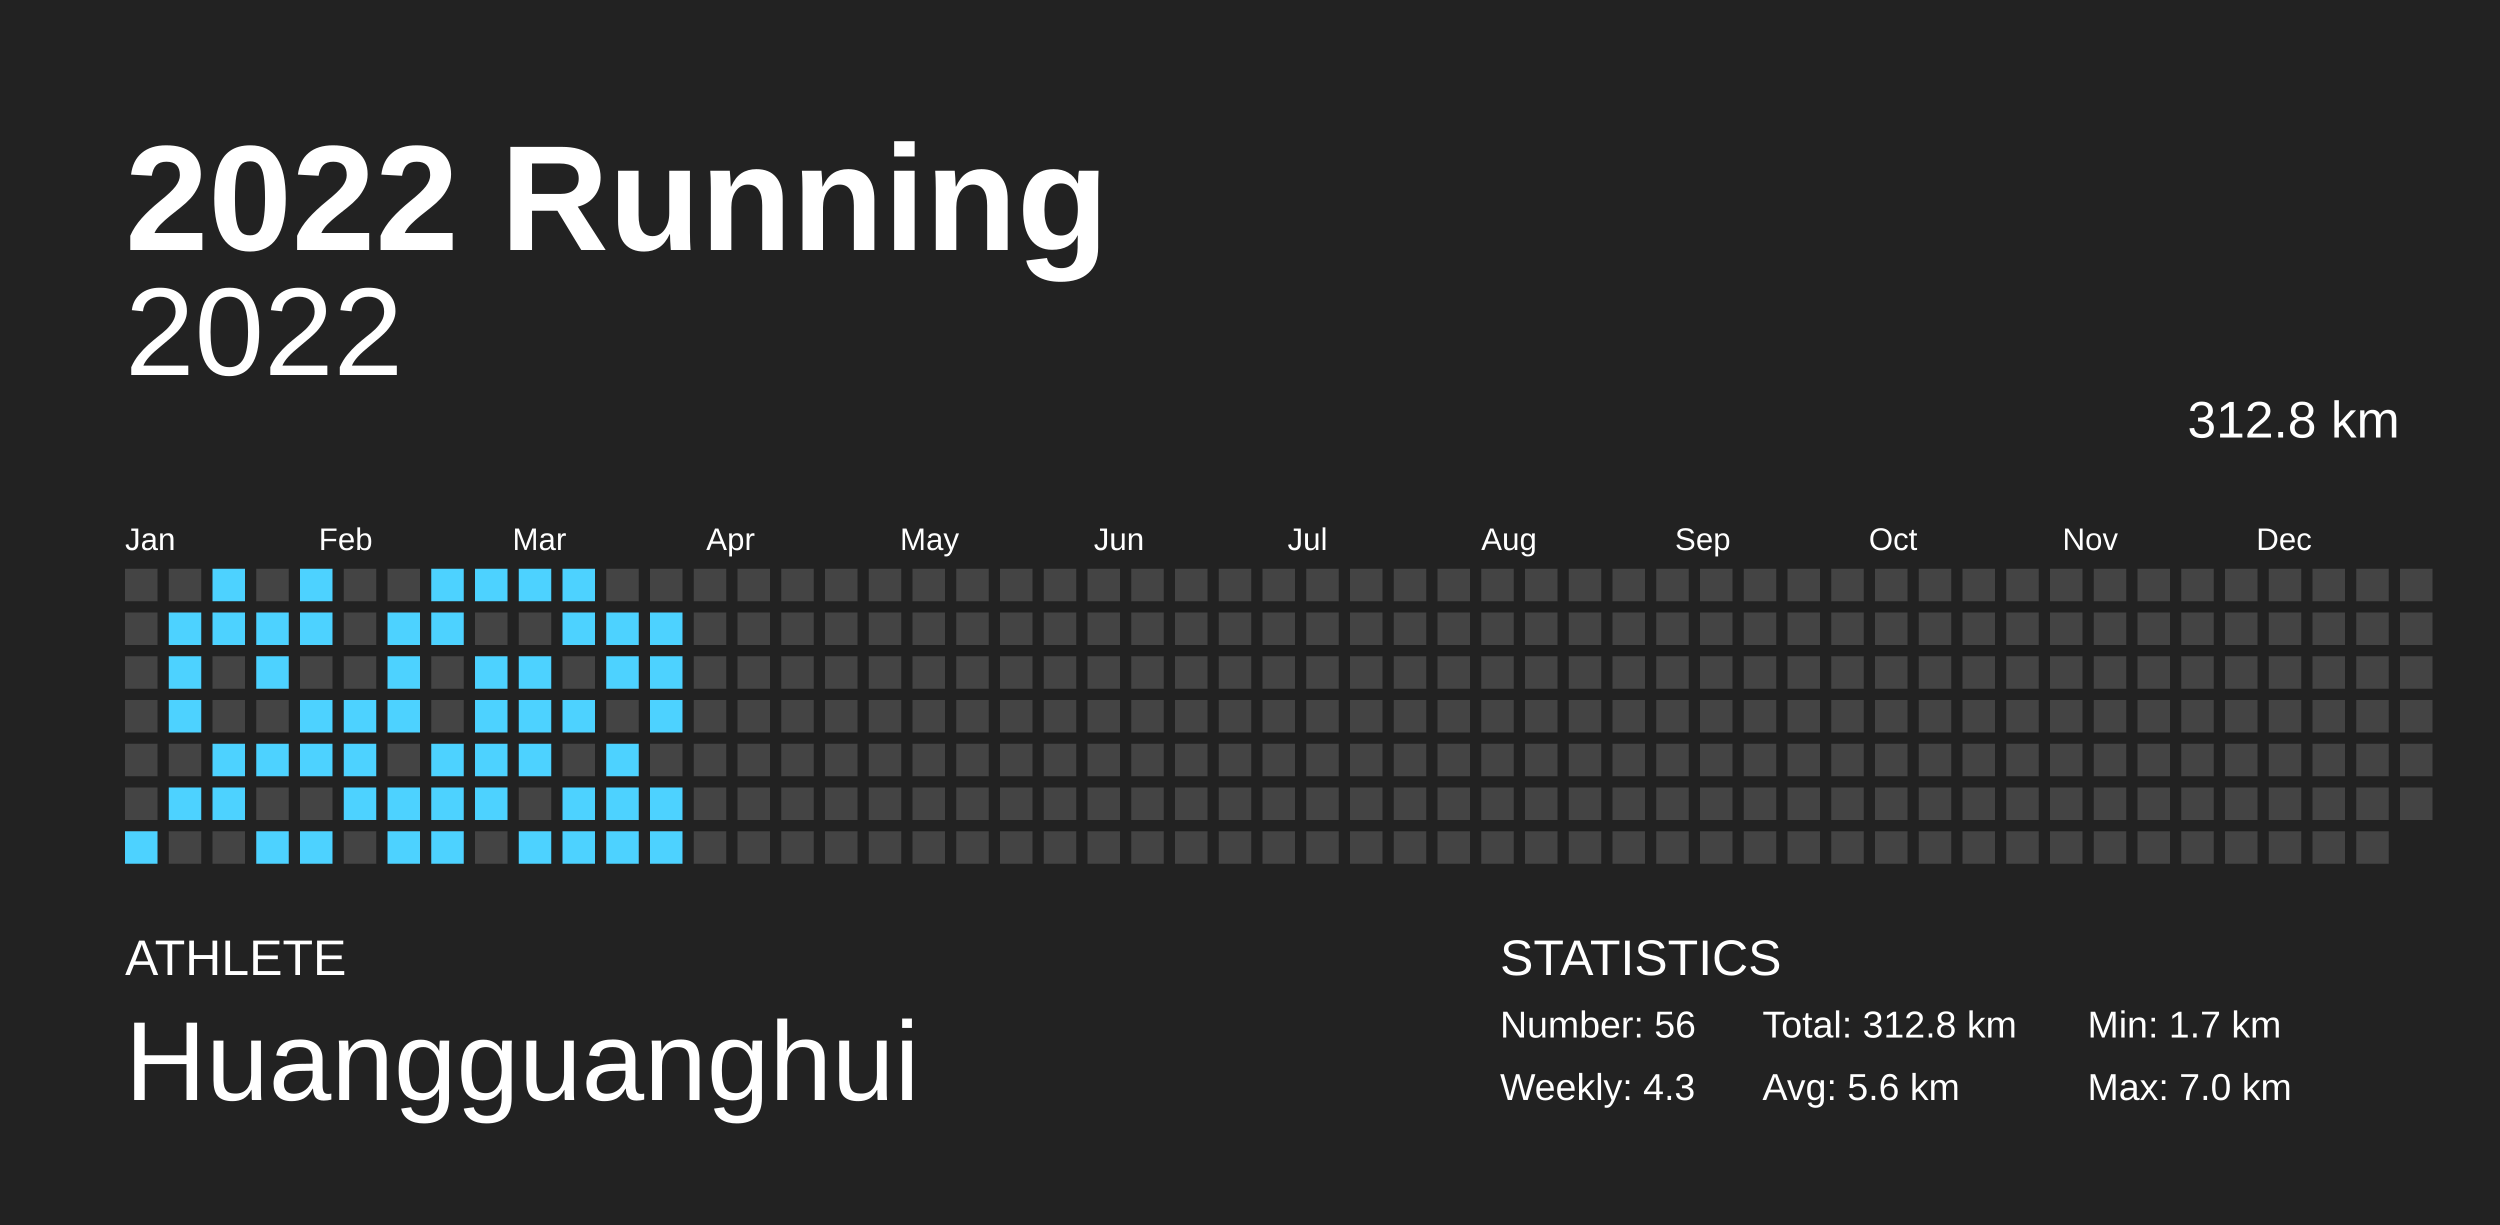
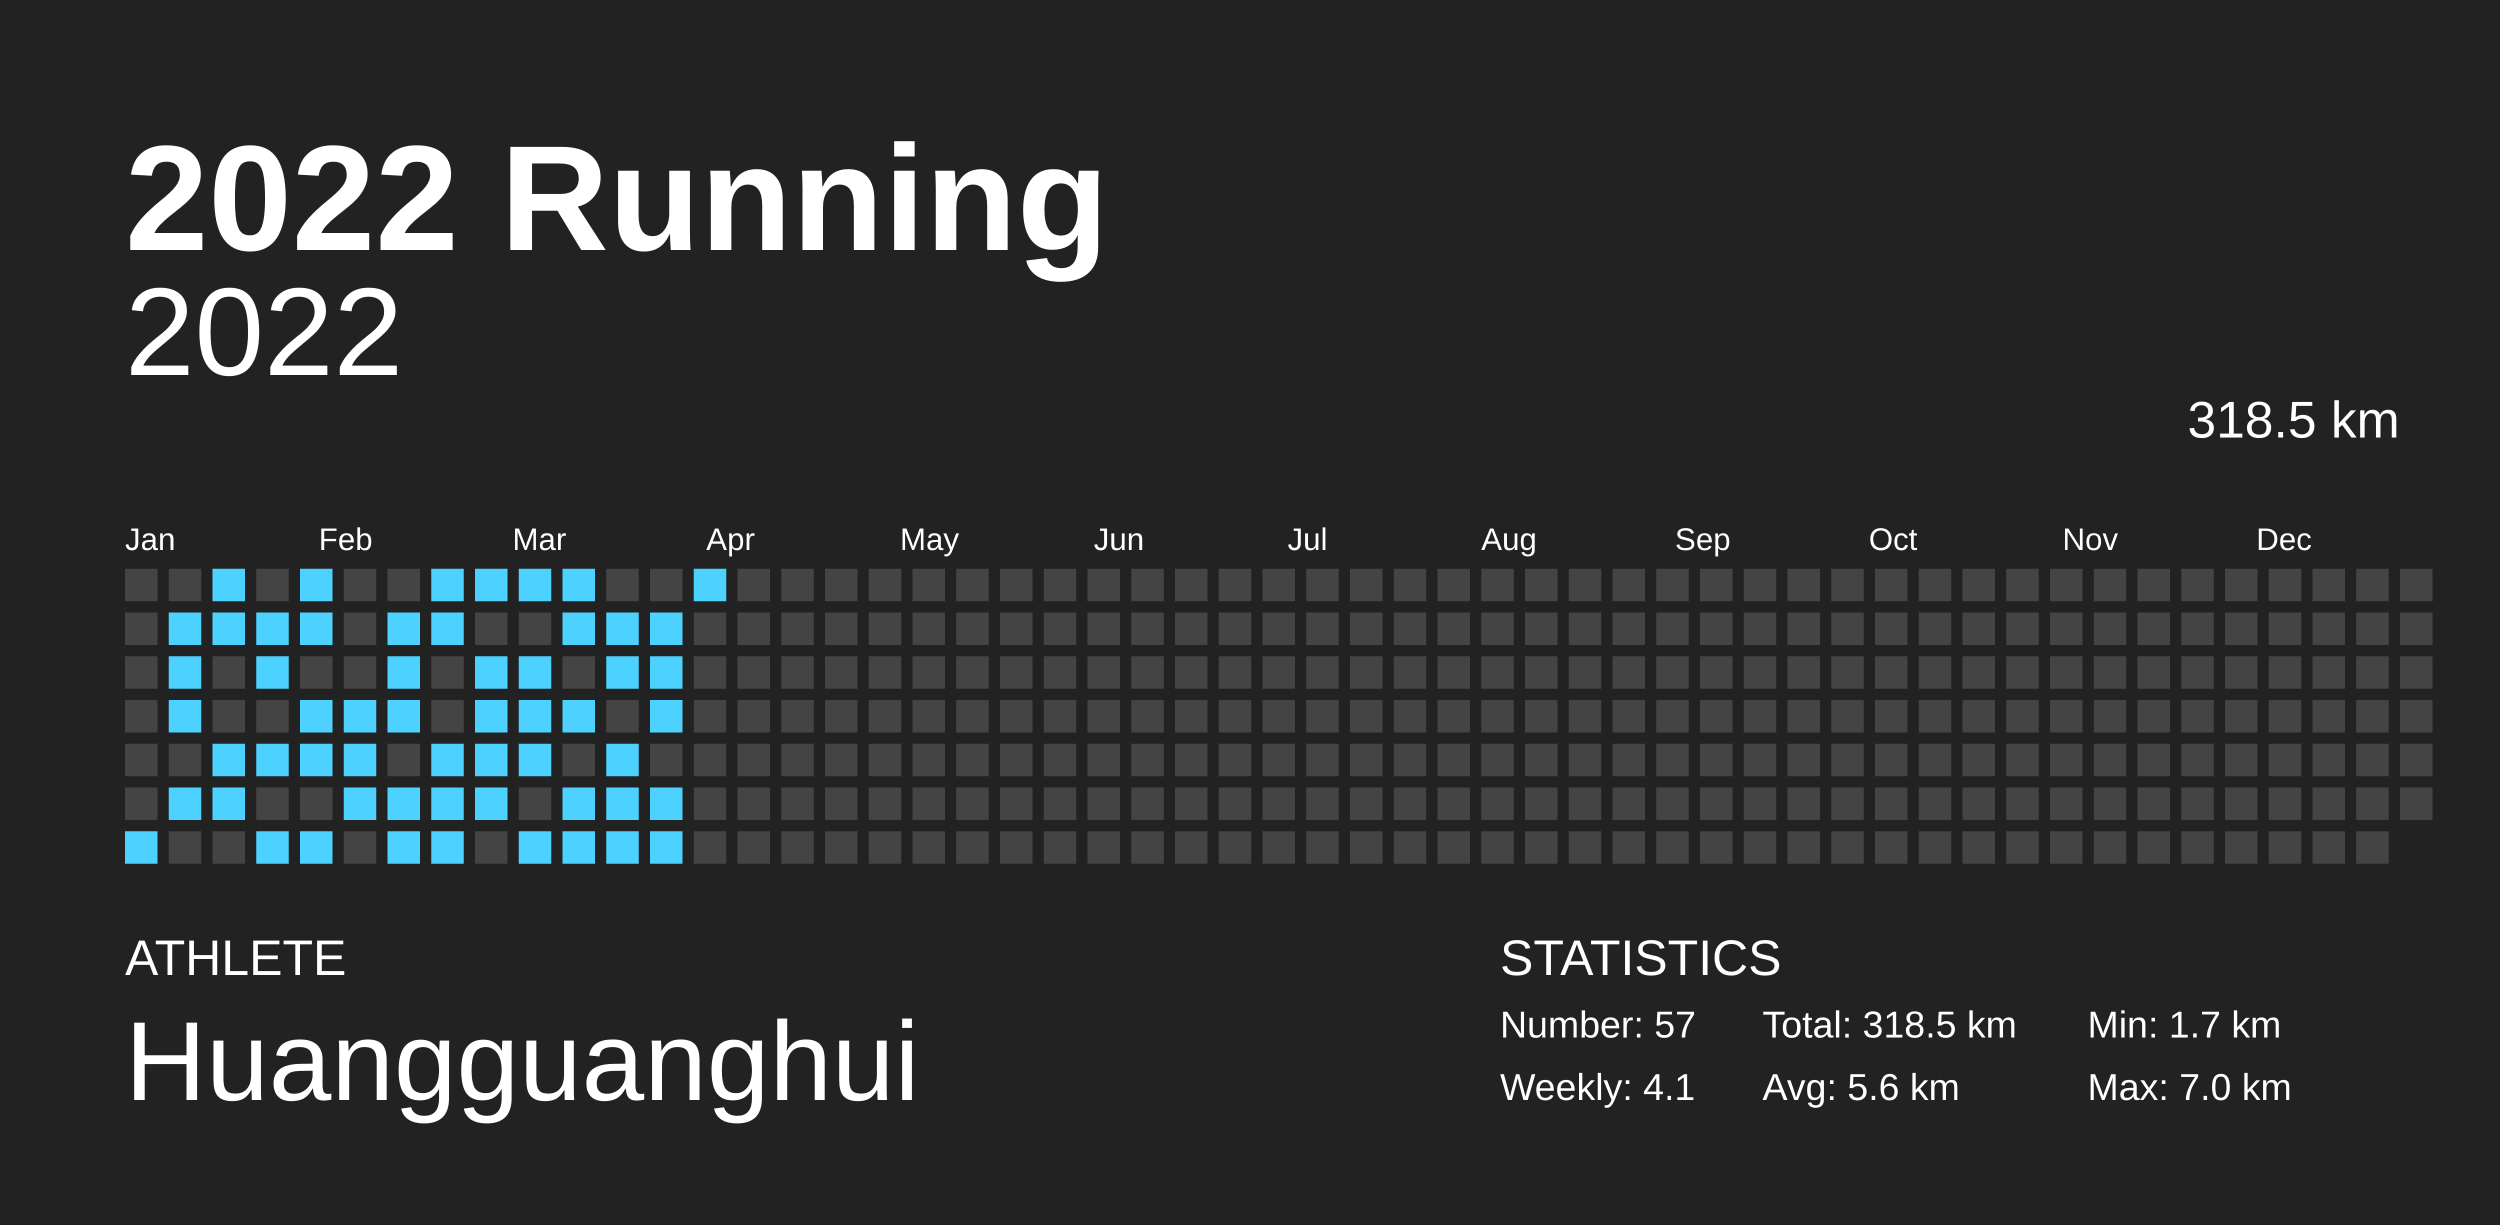
<svg xmlns="http://www.w3.org/2000/svg" baseProfile="full" height="98mm" version="1.1" viewBox="0,0,200,98" width="200mm">
  <defs />
  <rect fill="#222222" height="98" width="200" x="0" y="0" />
  <text fill="#FFFFFF" style="font-size:12px; font-family:Arial; font-weight:bold;" x="10" y="20">2022 Running</text>
  <text fill="#FFFFFF" style="font-size:4px; font-family:Arial" x="10" y="78">ATHLETE</text>
  <text fill="#FFFFFF" style="font-size:9px; font-family:Arial" x="10" y="88">Huangguanghui</text>
  <text fill="#FFFFFF" style="font-size:4px; font-family:Arial" x="120" y="78">STATISTICS</text>
-   <text fill="#FFFFFF" style="font-size:3px; font-family:Arial" x="120" y="83">Number: 56</text>
-   <text fill="#FFFFFF" style="font-size:3px; font-family:Arial" x="120" y="88">Weekly: 4.3</text>
-   <text fill="#FFFFFF" style="font-size:3px; font-family:Arial" x="141" y="83">Total: 312.8 km</text>
+   <text fill="#FFFFFF" style="font-size:3px; font-family:Arial" x="120" y="83">Number: 57</text>
+   <text fill="#FFFFFF" style="font-size:3px; font-family:Arial" x="120" y="88">Weekly: 4.1</text>
+   <text fill="#FFFFFF" style="font-size:3px; font-family:Arial" x="141" y="83">Total: 318.5 km</text>
  <text fill="#FFFFFF" style="font-size:3px; font-family:Arial" x="141" y="88">Avg: 5.6 km</text>
  <text fill="#FFFFFF" style="font-size:3px; font-family:Arial" x="167" y="83">Min: 1.7 km</text>
  <text fill="#FFFFFF" style="font-size:3px; font-family:Arial" x="167" y="88">Max: 7.0 km</text>
  <text alignment-baseline="hanging" fill="#FFFFFF" style="font-size:10.0px; font-family:Arial;" x="10" y="30">2022</text>
-   <text alignment-baseline="hanging" fill="#FFFFFF" style="font-size:4.125px; font-family:Arial;" x="175" y="35">312.8 km</text>
+   <text alignment-baseline="hanging" fill="#FFFFFF" style="font-size:4.125px; font-family:Arial;" x="175" y="35">318.5 km</text>
  <text fill="#FFFFFF" style="font-size:2.5px; font-family:Arial" x="10.0" y="44">Jan</text>
  <text fill="#FFFFFF" style="font-size:2.5px; font-family:Arial" x="25.5" y="44">Feb</text>
  <text fill="#FFFFFF" style="font-size:2.5px; font-family:Arial" x="41.0" y="44">Mar</text>
  <text fill="#FFFFFF" style="font-size:2.5px; font-family:Arial" x="56.5" y="44">Apr</text>
  <text fill="#FFFFFF" style="font-size:2.5px; font-family:Arial" x="72.0" y="44">May</text>
  <text fill="#FFFFFF" style="font-size:2.5px; font-family:Arial" x="87.5" y="44">Jun</text>
  <text fill="#FFFFFF" style="font-size:2.5px; font-family:Arial" x="103.0" y="44">Jul</text>
  <text fill="#FFFFFF" style="font-size:2.5px; font-family:Arial" x="118.5" y="44">Aug</text>
  <text fill="#FFFFFF" style="font-size:2.5px; font-family:Arial" x="134.0" y="44">Sep</text>
  <text fill="#FFFFFF" style="font-size:2.5px; font-family:Arial" x="149.5" y="44">Oct</text>
  <text fill="#FFFFFF" style="font-size:2.5px; font-family:Arial" x="165.0" y="44">Nov</text>
  <text fill="#FFFFFF" style="font-size:2.5px; font-family:Arial" x="180.5" y="44">Dec</text>
  <rect fill="#444444" height="2.6" width="2.6" x="10.0" y="45.5" />
  <rect fill="#444444" height="2.6" width="2.6" x="10.0" y="49.0" />
  <rect fill="#444444" height="2.6" width="2.6" x="10.0" y="52.5" />
  <rect fill="#444444" height="2.6" width="2.6" x="10.0" y="56.0" />
  <rect fill="#444444" height="2.6" width="2.6" x="10.0" y="59.5" />
  <rect fill="#444444" height="2.6" width="2.6" x="10.0" y="63.0" />
  <rect fill="#4dd2ff" height="2.6" width="2.6" x="10.0" y="66.5" />
  <rect fill="#444444" height="2.6" width="2.6" x="13.5" y="45.5" />
  <rect fill="#4dd2ff" height="2.6" width="2.6" x="13.5" y="49.0" />
  <rect fill="#4dd2ff" height="2.6" width="2.6" x="13.5" y="52.5" />
  <rect fill="#4dd2ff" height="2.6" width="2.6" x="13.5" y="56.0" />
  <rect fill="#444444" height="2.6" width="2.6" x="13.5" y="59.5" />
  <rect fill="#4dd2ff" height="2.6" width="2.6" x="13.5" y="63.0" />
  <rect fill="#444444" height="2.6" width="2.6" x="13.5" y="66.5" />
  <rect fill="#4dd2ff" height="2.6" width="2.6" x="17.0" y="45.5" />
  <rect fill="#4dd2ff" height="2.6" width="2.6" x="17.0" y="49.0" />
  <rect fill="#444444" height="2.6" width="2.6" x="17.0" y="52.5" />
  <rect fill="#444444" height="2.6" width="2.6" x="17.0" y="56.0" />
  <rect fill="#4dd2ff" height="2.6" width="2.6" x="17.0" y="59.5" />
  <rect fill="#4dd2ff" height="2.6" width="2.6" x="17.0" y="63.0" />
  <rect fill="#444444" height="2.6" width="2.6" x="17.0" y="66.5" />
  <rect fill="#444444" height="2.6" width="2.6" x="20.5" y="45.5" />
  <rect fill="#4dd2ff" height="2.6" width="2.6" x="20.5" y="49.0" />
  <rect fill="#4dd2ff" height="2.6" width="2.6" x="20.5" y="52.5" />
  <rect fill="#444444" height="2.6" width="2.6" x="20.5" y="56.0" />
  <rect fill="#4dd2ff" height="2.6" width="2.6" x="20.5" y="59.5" />
  <rect fill="#444444" height="2.6" width="2.6" x="20.5" y="63.0" />
  <rect fill="#4dd2ff" height="2.6" width="2.6" x="20.5" y="66.5" />
  <rect fill="#4dd2ff" height="2.6" width="2.6" x="24.0" y="45.5" />
  <rect fill="#4dd2ff" height="2.6" width="2.6" x="24.0" y="49.0" />
  <rect fill="#444444" height="2.6" width="2.6" x="24.0" y="52.5" />
  <rect fill="#4dd2ff" height="2.6" width="2.6" x="24.0" y="56.0" />
  <rect fill="#4dd2ff" height="2.6" width="2.6" x="24.0" y="59.5" />
  <rect fill="#444444" height="2.6" width="2.6" x="24.0" y="63.0" />
  <rect fill="#4dd2ff" height="2.6" width="2.6" x="24.0" y="66.5" />
  <rect fill="#444444" height="2.6" width="2.6" x="27.5" y="45.5" />
  <rect fill="#444444" height="2.6" width="2.6" x="27.5" y="49.0" />
  <rect fill="#444444" height="2.6" width="2.6" x="27.5" y="52.5" />
  <rect fill="#4dd2ff" height="2.6" width="2.6" x="27.5" y="56.0" />
  <rect fill="#4dd2ff" height="2.6" width="2.6" x="27.5" y="59.5" />
  <rect fill="#4dd2ff" height="2.6" width="2.6" x="27.5" y="63.0" />
  <rect fill="#444444" height="2.6" width="2.6" x="27.5" y="66.5" />
  <rect fill="#444444" height="2.6" width="2.6" x="31.0" y="45.5" />
  <rect fill="#4dd2ff" height="2.6" width="2.6" x="31.0" y="49.0" />
  <rect fill="#4dd2ff" height="2.6" width="2.6" x="31.0" y="52.5" />
  <rect fill="#4dd2ff" height="2.6" width="2.6" x="31.0" y="56.0" />
  <rect fill="#444444" height="2.6" width="2.6" x="31.0" y="59.5" />
  <rect fill="#4dd2ff" height="2.6" width="2.6" x="31.0" y="63.0" />
  <rect fill="#4dd2ff" height="2.6" width="2.6" x="31.0" y="66.5" />
  <rect fill="#4dd2ff" height="2.6" width="2.6" x="34.5" y="45.5" />
  <rect fill="#4dd2ff" height="2.6" width="2.6" x="34.5" y="49.0" />
  <rect fill="#444444" height="2.6" width="2.6" x="34.5" y="52.5" />
  <rect fill="#444444" height="2.6" width="2.6" x="34.5" y="56.0" />
  <rect fill="#4dd2ff" height="2.6" width="2.6" x="34.5" y="59.5" />
  <rect fill="#4dd2ff" height="2.6" width="2.6" x="34.5" y="63.0" />
  <rect fill="#4dd2ff" height="2.6" width="2.6" x="34.5" y="66.5" />
  <rect fill="#4dd2ff" height="2.6" width="2.6" x="38.0" y="45.5" />
  <rect fill="#444444" height="2.6" width="2.6" x="38.0" y="49.0" />
  <rect fill="#4dd2ff" height="2.6" width="2.6" x="38.0" y="52.5" />
  <rect fill="#4dd2ff" height="2.6" width="2.6" x="38.0" y="56.0" />
  <rect fill="#4dd2ff" height="2.6" width="2.6" x="38.0" y="59.5" />
  <rect fill="#4dd2ff" height="2.6" width="2.6" x="38.0" y="63.0" />
  <rect fill="#444444" height="2.6" width="2.6" x="38.0" y="66.5" />
  <rect fill="#4dd2ff" height="2.6" width="2.6" x="41.5" y="45.5" />
  <rect fill="#444444" height="2.6" width="2.6" x="41.5" y="49.0" />
  <rect fill="#4dd2ff" height="2.6" width="2.6" x="41.5" y="52.5" />
  <rect fill="#4dd2ff" height="2.6" width="2.6" x="41.5" y="56.0" />
  <rect fill="#4dd2ff" height="2.6" width="2.6" x="41.5" y="59.5" />
  <rect fill="#444444" height="2.6" width="2.6" x="41.5" y="63.0" />
  <rect fill="#4dd2ff" height="2.6" width="2.6" x="41.5" y="66.5" />
  <rect fill="#4dd2ff" height="2.6" width="2.6" x="45.0" y="45.5" />
  <rect fill="#4dd2ff" height="2.6" width="2.6" x="45.0" y="49.0" />
  <rect fill="#444444" height="2.6" width="2.6" x="45.0" y="52.5" />
  <rect fill="#4dd2ff" height="2.6" width="2.6" x="45.0" y="56.0" />
  <rect fill="#444444" height="2.6" width="2.6" x="45.0" y="59.5" />
  <rect fill="#4dd2ff" height="2.6" width="2.6" x="45.0" y="63.0" />
  <rect fill="#4dd2ff" height="2.6" width="2.6" x="45.0" y="66.5" />
  <rect fill="#444444" height="2.6" width="2.6" x="48.5" y="45.5" />
  <rect fill="#4dd2ff" height="2.6" width="2.6" x="48.5" y="49.0" />
  <rect fill="#4dd2ff" height="2.6" width="2.6" x="48.5" y="52.5" />
  <rect fill="#444444" height="2.6" width="2.6" x="48.5" y="56.0" />
  <rect fill="#4dd2ff" height="2.6" width="2.6" x="48.5" y="59.5" />
  <rect fill="#4dd2ff" height="2.6" width="2.6" x="48.5" y="63.0" />
  <rect fill="#4dd2ff" height="2.6" width="2.6" x="48.5" y="66.5" />
  <rect fill="#444444" height="2.6" width="2.6" x="52.0" y="45.5" />
  <rect fill="#4dd2ff" height="2.6" width="2.6" x="52.0" y="49.0" />
  <rect fill="#4dd2ff" height="2.6" width="2.6" x="52.0" y="52.5" />
  <rect fill="#4dd2ff" height="2.6" width="2.6" x="52.0" y="56.0" />
  <rect fill="#444444" height="2.6" width="2.6" x="52.0" y="59.5" />
  <rect fill="#4dd2ff" height="2.6" width="2.6" x="52.0" y="63.0" />
  <rect fill="#4dd2ff" height="2.6" width="2.6" x="52.0" y="66.5" />
-   <rect fill="#444444" height="2.6" width="2.6" x="55.5" y="45.5" />
+   <rect fill="#4dd2ff" height="2.6" width="2.6" x="55.5" y="45.5" />
  <rect fill="#444444" height="2.6" width="2.6" x="55.5" y="49.0" />
  <rect fill="#444444" height="2.6" width="2.6" x="55.5" y="52.5" />
  <rect fill="#444444" height="2.6" width="2.6" x="55.5" y="56.0" />
  <rect fill="#444444" height="2.6" width="2.6" x="55.5" y="59.5" />
  <rect fill="#444444" height="2.6" width="2.6" x="55.5" y="63.0" />
  <rect fill="#444444" height="2.6" width="2.6" x="55.5" y="66.5" />
  <rect fill="#444444" height="2.6" width="2.6" x="59.0" y="45.5" />
  <rect fill="#444444" height="2.6" width="2.6" x="59.0" y="49.0" />
  <rect fill="#444444" height="2.6" width="2.6" x="59.0" y="52.5" />
  <rect fill="#444444" height="2.6" width="2.6" x="59.0" y="56.0" />
  <rect fill="#444444" height="2.6" width="2.6" x="59.0" y="59.5" />
  <rect fill="#444444" height="2.6" width="2.6" x="59.0" y="63.0" />
  <rect fill="#444444" height="2.6" width="2.6" x="59.0" y="66.5" />
  <rect fill="#444444" height="2.6" width="2.6" x="62.5" y="45.5" />
  <rect fill="#444444" height="2.6" width="2.6" x="62.5" y="49.0" />
  <rect fill="#444444" height="2.6" width="2.6" x="62.5" y="52.5" />
  <rect fill="#444444" height="2.6" width="2.6" x="62.5" y="56.0" />
  <rect fill="#444444" height="2.6" width="2.6" x="62.5" y="59.5" />
  <rect fill="#444444" height="2.6" width="2.6" x="62.5" y="63.0" />
  <rect fill="#444444" height="2.6" width="2.6" x="62.5" y="66.5" />
  <rect fill="#444444" height="2.6" width="2.6" x="66.0" y="45.5" />
  <rect fill="#444444" height="2.6" width="2.6" x="66.0" y="49.0" />
  <rect fill="#444444" height="2.6" width="2.6" x="66.0" y="52.5" />
  <rect fill="#444444" height="2.6" width="2.6" x="66.0" y="56.0" />
  <rect fill="#444444" height="2.6" width="2.6" x="66.0" y="59.5" />
  <rect fill="#444444" height="2.6" width="2.6" x="66.0" y="63.0" />
  <rect fill="#444444" height="2.6" width="2.6" x="66.0" y="66.5" />
  <rect fill="#444444" height="2.6" width="2.6" x="69.5" y="45.5" />
  <rect fill="#444444" height="2.6" width="2.6" x="69.5" y="49.0" />
  <rect fill="#444444" height="2.6" width="2.6" x="69.5" y="52.5" />
  <rect fill="#444444" height="2.6" width="2.6" x="69.5" y="56.0" />
  <rect fill="#444444" height="2.6" width="2.6" x="69.5" y="59.5" />
  <rect fill="#444444" height="2.6" width="2.6" x="69.5" y="63.0" />
  <rect fill="#444444" height="2.6" width="2.6" x="69.5" y="66.5" />
  <rect fill="#444444" height="2.6" width="2.6" x="73.0" y="45.5" />
  <rect fill="#444444" height="2.6" width="2.6" x="73.0" y="49.0" />
  <rect fill="#444444" height="2.6" width="2.6" x="73.0" y="52.5" />
  <rect fill="#444444" height="2.6" width="2.6" x="73.0" y="56.0" />
  <rect fill="#444444" height="2.6" width="2.6" x="73.0" y="59.5" />
  <rect fill="#444444" height="2.6" width="2.6" x="73.0" y="63.0" />
  <rect fill="#444444" height="2.6" width="2.6" x="73.0" y="66.5" />
  <rect fill="#444444" height="2.6" width="2.6" x="76.5" y="45.5" />
  <rect fill="#444444" height="2.6" width="2.6" x="76.5" y="49.0" />
  <rect fill="#444444" height="2.6" width="2.6" x="76.5" y="52.5" />
  <rect fill="#444444" height="2.6" width="2.6" x="76.5" y="56.0" />
  <rect fill="#444444" height="2.6" width="2.6" x="76.5" y="59.5" />
  <rect fill="#444444" height="2.6" width="2.6" x="76.5" y="63.0" />
  <rect fill="#444444" height="2.6" width="2.6" x="76.5" y="66.5" />
  <rect fill="#444444" height="2.6" width="2.6" x="80.0" y="45.5" />
  <rect fill="#444444" height="2.6" width="2.6" x="80.0" y="49.0" />
  <rect fill="#444444" height="2.6" width="2.6" x="80.0" y="52.5" />
  <rect fill="#444444" height="2.6" width="2.6" x="80.0" y="56.0" />
  <rect fill="#444444" height="2.6" width="2.6" x="80.0" y="59.5" />
  <rect fill="#444444" height="2.6" width="2.6" x="80.0" y="63.0" />
  <rect fill="#444444" height="2.6" width="2.6" x="80.0" y="66.5" />
  <rect fill="#444444" height="2.6" width="2.6" x="83.5" y="45.5" />
  <rect fill="#444444" height="2.6" width="2.6" x="83.5" y="49.0" />
  <rect fill="#444444" height="2.6" width="2.6" x="83.5" y="52.5" />
  <rect fill="#444444" height="2.6" width="2.6" x="83.5" y="56.0" />
  <rect fill="#444444" height="2.6" width="2.6" x="83.5" y="59.5" />
  <rect fill="#444444" height="2.6" width="2.6" x="83.5" y="63.0" />
  <rect fill="#444444" height="2.6" width="2.6" x="83.5" y="66.5" />
  <rect fill="#444444" height="2.6" width="2.6" x="87.0" y="45.5" />
  <rect fill="#444444" height="2.6" width="2.6" x="87.0" y="49.0" />
  <rect fill="#444444" height="2.6" width="2.6" x="87.0" y="52.5" />
  <rect fill="#444444" height="2.6" width="2.6" x="87.0" y="56.0" />
  <rect fill="#444444" height="2.6" width="2.6" x="87.0" y="59.5" />
  <rect fill="#444444" height="2.6" width="2.6" x="87.0" y="63.0" />
  <rect fill="#444444" height="2.6" width="2.6" x="87.0" y="66.5" />
  <rect fill="#444444" height="2.6" width="2.6" x="90.5" y="45.5" />
  <rect fill="#444444" height="2.6" width="2.6" x="90.5" y="49.0" />
  <rect fill="#444444" height="2.6" width="2.6" x="90.5" y="52.5" />
  <rect fill="#444444" height="2.6" width="2.6" x="90.5" y="56.0" />
  <rect fill="#444444" height="2.6" width="2.6" x="90.5" y="59.5" />
  <rect fill="#444444" height="2.6" width="2.6" x="90.5" y="63.0" />
  <rect fill="#444444" height="2.6" width="2.6" x="90.5" y="66.5" />
  <rect fill="#444444" height="2.6" width="2.6" x="94.0" y="45.5" />
  <rect fill="#444444" height="2.6" width="2.6" x="94.0" y="49.0" />
  <rect fill="#444444" height="2.6" width="2.6" x="94.0" y="52.5" />
  <rect fill="#444444" height="2.6" width="2.6" x="94.0" y="56.0" />
  <rect fill="#444444" height="2.6" width="2.6" x="94.0" y="59.5" />
  <rect fill="#444444" height="2.6" width="2.6" x="94.0" y="63.0" />
  <rect fill="#444444" height="2.6" width="2.6" x="94.0" y="66.5" />
  <rect fill="#444444" height="2.6" width="2.6" x="97.5" y="45.5" />
  <rect fill="#444444" height="2.6" width="2.6" x="97.5" y="49.0" />
  <rect fill="#444444" height="2.6" width="2.6" x="97.5" y="52.5" />
  <rect fill="#444444" height="2.6" width="2.6" x="97.5" y="56.0" />
  <rect fill="#444444" height="2.6" width="2.6" x="97.5" y="59.5" />
  <rect fill="#444444" height="2.6" width="2.6" x="97.5" y="63.0" />
  <rect fill="#444444" height="2.6" width="2.6" x="97.5" y="66.5" />
  <rect fill="#444444" height="2.6" width="2.6" x="101.0" y="45.5" />
  <rect fill="#444444" height="2.6" width="2.6" x="101.0" y="49.0" />
  <rect fill="#444444" height="2.6" width="2.6" x="101.0" y="52.5" />
  <rect fill="#444444" height="2.6" width="2.6" x="101.0" y="56.0" />
  <rect fill="#444444" height="2.6" width="2.6" x="101.0" y="59.5" />
  <rect fill="#444444" height="2.6" width="2.6" x="101.0" y="63.0" />
  <rect fill="#444444" height="2.6" width="2.6" x="101.0" y="66.5" />
  <rect fill="#444444" height="2.6" width="2.6" x="104.5" y="45.5" />
  <rect fill="#444444" height="2.6" width="2.6" x="104.5" y="49.0" />
  <rect fill="#444444" height="2.6" width="2.6" x="104.5" y="52.5" />
  <rect fill="#444444" height="2.6" width="2.6" x="104.5" y="56.0" />
  <rect fill="#444444" height="2.6" width="2.6" x="104.5" y="59.5" />
  <rect fill="#444444" height="2.6" width="2.6" x="104.5" y="63.0" />
  <rect fill="#444444" height="2.6" width="2.6" x="104.5" y="66.5" />
  <rect fill="#444444" height="2.6" width="2.6" x="108.0" y="45.5" />
  <rect fill="#444444" height="2.6" width="2.6" x="108.0" y="49.0" />
  <rect fill="#444444" height="2.6" width="2.6" x="108.0" y="52.5" />
  <rect fill="#444444" height="2.6" width="2.6" x="108.0" y="56.0" />
  <rect fill="#444444" height="2.6" width="2.6" x="108.0" y="59.5" />
  <rect fill="#444444" height="2.6" width="2.6" x="108.0" y="63.0" />
  <rect fill="#444444" height="2.6" width="2.6" x="108.0" y="66.5" />
  <rect fill="#444444" height="2.6" width="2.6" x="111.5" y="45.5" />
  <rect fill="#444444" height="2.6" width="2.6" x="111.5" y="49.0" />
  <rect fill="#444444" height="2.6" width="2.6" x="111.5" y="52.5" />
  <rect fill="#444444" height="2.6" width="2.6" x="111.5" y="56.0" />
  <rect fill="#444444" height="2.6" width="2.6" x="111.5" y="59.5" />
  <rect fill="#444444" height="2.6" width="2.6" x="111.5" y="63.0" />
  <rect fill="#444444" height="2.6" width="2.6" x="111.5" y="66.5" />
  <rect fill="#444444" height="2.6" width="2.6" x="115.0" y="45.5" />
  <rect fill="#444444" height="2.6" width="2.6" x="115.0" y="49.0" />
  <rect fill="#444444" height="2.6" width="2.6" x="115.0" y="52.5" />
  <rect fill="#444444" height="2.6" width="2.6" x="115.0" y="56.0" />
  <rect fill="#444444" height="2.6" width="2.6" x="115.0" y="59.5" />
  <rect fill="#444444" height="2.6" width="2.6" x="115.0" y="63.0" />
  <rect fill="#444444" height="2.6" width="2.6" x="115.0" y="66.5" />
  <rect fill="#444444" height="2.6" width="2.6" x="118.5" y="45.5" />
  <rect fill="#444444" height="2.6" width="2.6" x="118.5" y="49.0" />
  <rect fill="#444444" height="2.6" width="2.6" x="118.5" y="52.5" />
  <rect fill="#444444" height="2.6" width="2.6" x="118.5" y="56.0" />
  <rect fill="#444444" height="2.6" width="2.6" x="118.5" y="59.5" />
  <rect fill="#444444" height="2.6" width="2.6" x="118.5" y="63.0" />
  <rect fill="#444444" height="2.6" width="2.6" x="118.5" y="66.5" />
  <rect fill="#444444" height="2.6" width="2.6" x="122.0" y="45.5" />
  <rect fill="#444444" height="2.6" width="2.6" x="122.0" y="49.0" />
  <rect fill="#444444" height="2.6" width="2.6" x="122.0" y="52.5" />
  <rect fill="#444444" height="2.6" width="2.6" x="122.0" y="56.0" />
  <rect fill="#444444" height="2.6" width="2.6" x="122.0" y="59.5" />
  <rect fill="#444444" height="2.6" width="2.6" x="122.0" y="63.0" />
  <rect fill="#444444" height="2.6" width="2.6" x="122.0" y="66.5" />
  <rect fill="#444444" height="2.6" width="2.6" x="125.5" y="45.5" />
  <rect fill="#444444" height="2.6" width="2.6" x="125.5" y="49.0" />
  <rect fill="#444444" height="2.6" width="2.6" x="125.5" y="52.5" />
  <rect fill="#444444" height="2.6" width="2.6" x="125.5" y="56.0" />
  <rect fill="#444444" height="2.6" width="2.6" x="125.5" y="59.5" />
  <rect fill="#444444" height="2.6" width="2.6" x="125.5" y="63.0" />
  <rect fill="#444444" height="2.6" width="2.6" x="125.5" y="66.5" />
  <rect fill="#444444" height="2.6" width="2.6" x="129.0" y="45.5" />
  <rect fill="#444444" height="2.6" width="2.6" x="129.0" y="49.0" />
  <rect fill="#444444" height="2.6" width="2.6" x="129.0" y="52.5" />
  <rect fill="#444444" height="2.6" width="2.6" x="129.0" y="56.0" />
  <rect fill="#444444" height="2.6" width="2.6" x="129.0" y="59.5" />
  <rect fill="#444444" height="2.6" width="2.6" x="129.0" y="63.0" />
  <rect fill="#444444" height="2.6" width="2.6" x="129.0" y="66.5" />
  <rect fill="#444444" height="2.6" width="2.6" x="132.5" y="45.5" />
  <rect fill="#444444" height="2.6" width="2.6" x="132.5" y="49.0" />
  <rect fill="#444444" height="2.6" width="2.6" x="132.5" y="52.5" />
  <rect fill="#444444" height="2.6" width="2.6" x="132.5" y="56.0" />
  <rect fill="#444444" height="2.6" width="2.6" x="132.5" y="59.5" />
  <rect fill="#444444" height="2.6" width="2.6" x="132.5" y="63.0" />
  <rect fill="#444444" height="2.6" width="2.6" x="132.5" y="66.5" />
  <rect fill="#444444" height="2.6" width="2.6" x="136.0" y="45.5" />
  <rect fill="#444444" height="2.6" width="2.6" x="136.0" y="49.0" />
  <rect fill="#444444" height="2.6" width="2.6" x="136.0" y="52.5" />
  <rect fill="#444444" height="2.6" width="2.6" x="136.0" y="56.0" />
  <rect fill="#444444" height="2.6" width="2.6" x="136.0" y="59.5" />
  <rect fill="#444444" height="2.6" width="2.6" x="136.0" y="63.0" />
  <rect fill="#444444" height="2.6" width="2.6" x="136.0" y="66.5" />
  <rect fill="#444444" height="2.6" width="2.6" x="139.5" y="45.5" />
  <rect fill="#444444" height="2.6" width="2.6" x="139.5" y="49.0" />
  <rect fill="#444444" height="2.6" width="2.6" x="139.5" y="52.5" />
  <rect fill="#444444" height="2.6" width="2.6" x="139.5" y="56.0" />
  <rect fill="#444444" height="2.6" width="2.6" x="139.5" y="59.5" />
  <rect fill="#444444" height="2.6" width="2.6" x="139.5" y="63.0" />
  <rect fill="#444444" height="2.6" width="2.6" x="139.5" y="66.5" />
  <rect fill="#444444" height="2.6" width="2.6" x="143.0" y="45.5" />
  <rect fill="#444444" height="2.6" width="2.6" x="143.0" y="49.0" />
  <rect fill="#444444" height="2.6" width="2.6" x="143.0" y="52.5" />
  <rect fill="#444444" height="2.6" width="2.6" x="143.0" y="56.0" />
  <rect fill="#444444" height="2.6" width="2.6" x="143.0" y="59.5" />
  <rect fill="#444444" height="2.6" width="2.6" x="143.0" y="63.0" />
  <rect fill="#444444" height="2.6" width="2.6" x="143.0" y="66.5" />
  <rect fill="#444444" height="2.6" width="2.6" x="146.5" y="45.5" />
  <rect fill="#444444" height="2.6" width="2.6" x="146.5" y="49.0" />
  <rect fill="#444444" height="2.6" width="2.6" x="146.5" y="52.5" />
  <rect fill="#444444" height="2.6" width="2.6" x="146.5" y="56.0" />
  <rect fill="#444444" height="2.6" width="2.6" x="146.5" y="59.5" />
  <rect fill="#444444" height="2.6" width="2.6" x="146.5" y="63.0" />
  <rect fill="#444444" height="2.6" width="2.6" x="146.5" y="66.5" />
  <rect fill="#444444" height="2.6" width="2.6" x="150.0" y="45.5" />
  <rect fill="#444444" height="2.6" width="2.6" x="150.0" y="49.0" />
  <rect fill="#444444" height="2.6" width="2.6" x="150.0" y="52.5" />
  <rect fill="#444444" height="2.6" width="2.6" x="150.0" y="56.0" />
  <rect fill="#444444" height="2.6" width="2.6" x="150.0" y="59.5" />
  <rect fill="#444444" height="2.6" width="2.6" x="150.0" y="63.0" />
  <rect fill="#444444" height="2.6" width="2.6" x="150.0" y="66.5" />
  <rect fill="#444444" height="2.6" width="2.6" x="153.5" y="45.5" />
  <rect fill="#444444" height="2.6" width="2.6" x="153.5" y="49.0" />
  <rect fill="#444444" height="2.6" width="2.6" x="153.5" y="52.5" />
  <rect fill="#444444" height="2.6" width="2.6" x="153.5" y="56.0" />
  <rect fill="#444444" height="2.6" width="2.6" x="153.5" y="59.5" />
  <rect fill="#444444" height="2.6" width="2.6" x="153.5" y="63.0" />
  <rect fill="#444444" height="2.6" width="2.6" x="153.5" y="66.5" />
  <rect fill="#444444" height="2.6" width="2.6" x="157.0" y="45.5" />
  <rect fill="#444444" height="2.6" width="2.6" x="157.0" y="49.0" />
  <rect fill="#444444" height="2.6" width="2.6" x="157.0" y="52.5" />
  <rect fill="#444444" height="2.6" width="2.6" x="157.0" y="56.0" />
  <rect fill="#444444" height="2.6" width="2.6" x="157.0" y="59.5" />
  <rect fill="#444444" height="2.6" width="2.6" x="157.0" y="63.0" />
  <rect fill="#444444" height="2.6" width="2.6" x="157.0" y="66.5" />
  <rect fill="#444444" height="2.6" width="2.6" x="160.5" y="45.5" />
  <rect fill="#444444" height="2.6" width="2.6" x="160.5" y="49.0" />
  <rect fill="#444444" height="2.6" width="2.6" x="160.5" y="52.5" />
  <rect fill="#444444" height="2.6" width="2.6" x="160.5" y="56.0" />
  <rect fill="#444444" height="2.6" width="2.6" x="160.5" y="59.5" />
  <rect fill="#444444" height="2.6" width="2.6" x="160.5" y="63.0" />
  <rect fill="#444444" height="2.6" width="2.6" x="160.5" y="66.5" />
  <rect fill="#444444" height="2.6" width="2.6" x="164.0" y="45.5" />
  <rect fill="#444444" height="2.6" width="2.6" x="164.0" y="49.0" />
  <rect fill="#444444" height="2.6" width="2.6" x="164.0" y="52.5" />
  <rect fill="#444444" height="2.6" width="2.6" x="164.0" y="56.0" />
  <rect fill="#444444" height="2.6" width="2.6" x="164.0" y="59.5" />
  <rect fill="#444444" height="2.6" width="2.6" x="164.0" y="63.0" />
  <rect fill="#444444" height="2.6" width="2.6" x="164.0" y="66.5" />
  <rect fill="#444444" height="2.6" width="2.6" x="167.5" y="45.5" />
  <rect fill="#444444" height="2.6" width="2.6" x="167.5" y="49.0" />
  <rect fill="#444444" height="2.6" width="2.6" x="167.5" y="52.5" />
  <rect fill="#444444" height="2.6" width="2.6" x="167.5" y="56.0" />
  <rect fill="#444444" height="2.6" width="2.6" x="167.5" y="59.5" />
  <rect fill="#444444" height="2.6" width="2.6" x="167.5" y="63.0" />
  <rect fill="#444444" height="2.6" width="2.6" x="167.5" y="66.5" />
  <rect fill="#444444" height="2.6" width="2.6" x="171.0" y="45.5" />
  <rect fill="#444444" height="2.6" width="2.6" x="171.0" y="49.0" />
  <rect fill="#444444" height="2.6" width="2.6" x="171.0" y="52.5" />
  <rect fill="#444444" height="2.6" width="2.6" x="171.0" y="56.0" />
  <rect fill="#444444" height="2.6" width="2.6" x="171.0" y="59.5" />
  <rect fill="#444444" height="2.6" width="2.6" x="171.0" y="63.0" />
  <rect fill="#444444" height="2.6" width="2.6" x="171.0" y="66.5" />
  <rect fill="#444444" height="2.6" width="2.6" x="174.5" y="45.5" />
  <rect fill="#444444" height="2.6" width="2.6" x="174.5" y="49.0" />
  <rect fill="#444444" height="2.6" width="2.6" x="174.5" y="52.5" />
  <rect fill="#444444" height="2.6" width="2.6" x="174.5" y="56.0" />
  <rect fill="#444444" height="2.6" width="2.6" x="174.5" y="59.5" />
  <rect fill="#444444" height="2.6" width="2.6" x="174.5" y="63.0" />
  <rect fill="#444444" height="2.6" width="2.6" x="174.5" y="66.5" />
  <rect fill="#444444" height="2.6" width="2.6" x="178.0" y="45.5" />
  <rect fill="#444444" height="2.6" width="2.6" x="178.0" y="49.0" />
  <rect fill="#444444" height="2.6" width="2.6" x="178.0" y="52.5" />
  <rect fill="#444444" height="2.6" width="2.6" x="178.0" y="56.0" />
  <rect fill="#444444" height="2.6" width="2.6" x="178.0" y="59.5" />
  <rect fill="#444444" height="2.6" width="2.6" x="178.0" y="63.0" />
  <rect fill="#444444" height="2.6" width="2.6" x="178.0" y="66.5" />
  <rect fill="#444444" height="2.6" width="2.6" x="181.5" y="45.5" />
  <rect fill="#444444" height="2.6" width="2.6" x="181.5" y="49.0" />
  <rect fill="#444444" height="2.6" width="2.6" x="181.5" y="52.5" />
  <rect fill="#444444" height="2.6" width="2.6" x="181.5" y="56.0" />
  <rect fill="#444444" height="2.6" width="2.6" x="181.5" y="59.5" />
  <rect fill="#444444" height="2.6" width="2.6" x="181.5" y="63.0" />
  <rect fill="#444444" height="2.6" width="2.6" x="181.5" y="66.5" />
  <rect fill="#444444" height="2.6" width="2.6" x="185.0" y="45.5" />
  <rect fill="#444444" height="2.6" width="2.6" x="185.0" y="49.0" />
  <rect fill="#444444" height="2.6" width="2.6" x="185.0" y="52.5" />
  <rect fill="#444444" height="2.6" width="2.6" x="185.0" y="56.0" />
  <rect fill="#444444" height="2.6" width="2.6" x="185.0" y="59.5" />
  <rect fill="#444444" height="2.6" width="2.6" x="185.0" y="63.0" />
  <rect fill="#444444" height="2.6" width="2.6" x="185.0" y="66.5" />
  <rect fill="#444444" height="2.6" width="2.6" x="188.5" y="45.5" />
  <rect fill="#444444" height="2.6" width="2.6" x="188.5" y="49.0" />
  <rect fill="#444444" height="2.6" width="2.6" x="188.5" y="52.5" />
  <rect fill="#444444" height="2.6" width="2.6" x="188.5" y="56.0" />
  <rect fill="#444444" height="2.6" width="2.6" x="188.5" y="59.5" />
  <rect fill="#444444" height="2.6" width="2.6" x="188.5" y="63.0" />
  <rect fill="#444444" height="2.6" width="2.6" x="188.5" y="66.5" />
  <rect fill="#444444" height="2.6" width="2.6" x="192.0" y="45.5" />
  <rect fill="#444444" height="2.6" width="2.6" x="192.0" y="49.0" />
  <rect fill="#444444" height="2.6" width="2.6" x="192.0" y="52.5" />
  <rect fill="#444444" height="2.6" width="2.6" x="192.0" y="56.0" />
  <rect fill="#444444" height="2.6" width="2.6" x="192.0" y="59.5" />
  <rect fill="#444444" height="2.6" width="2.6" x="192.0" y="63.0" />
</svg>
